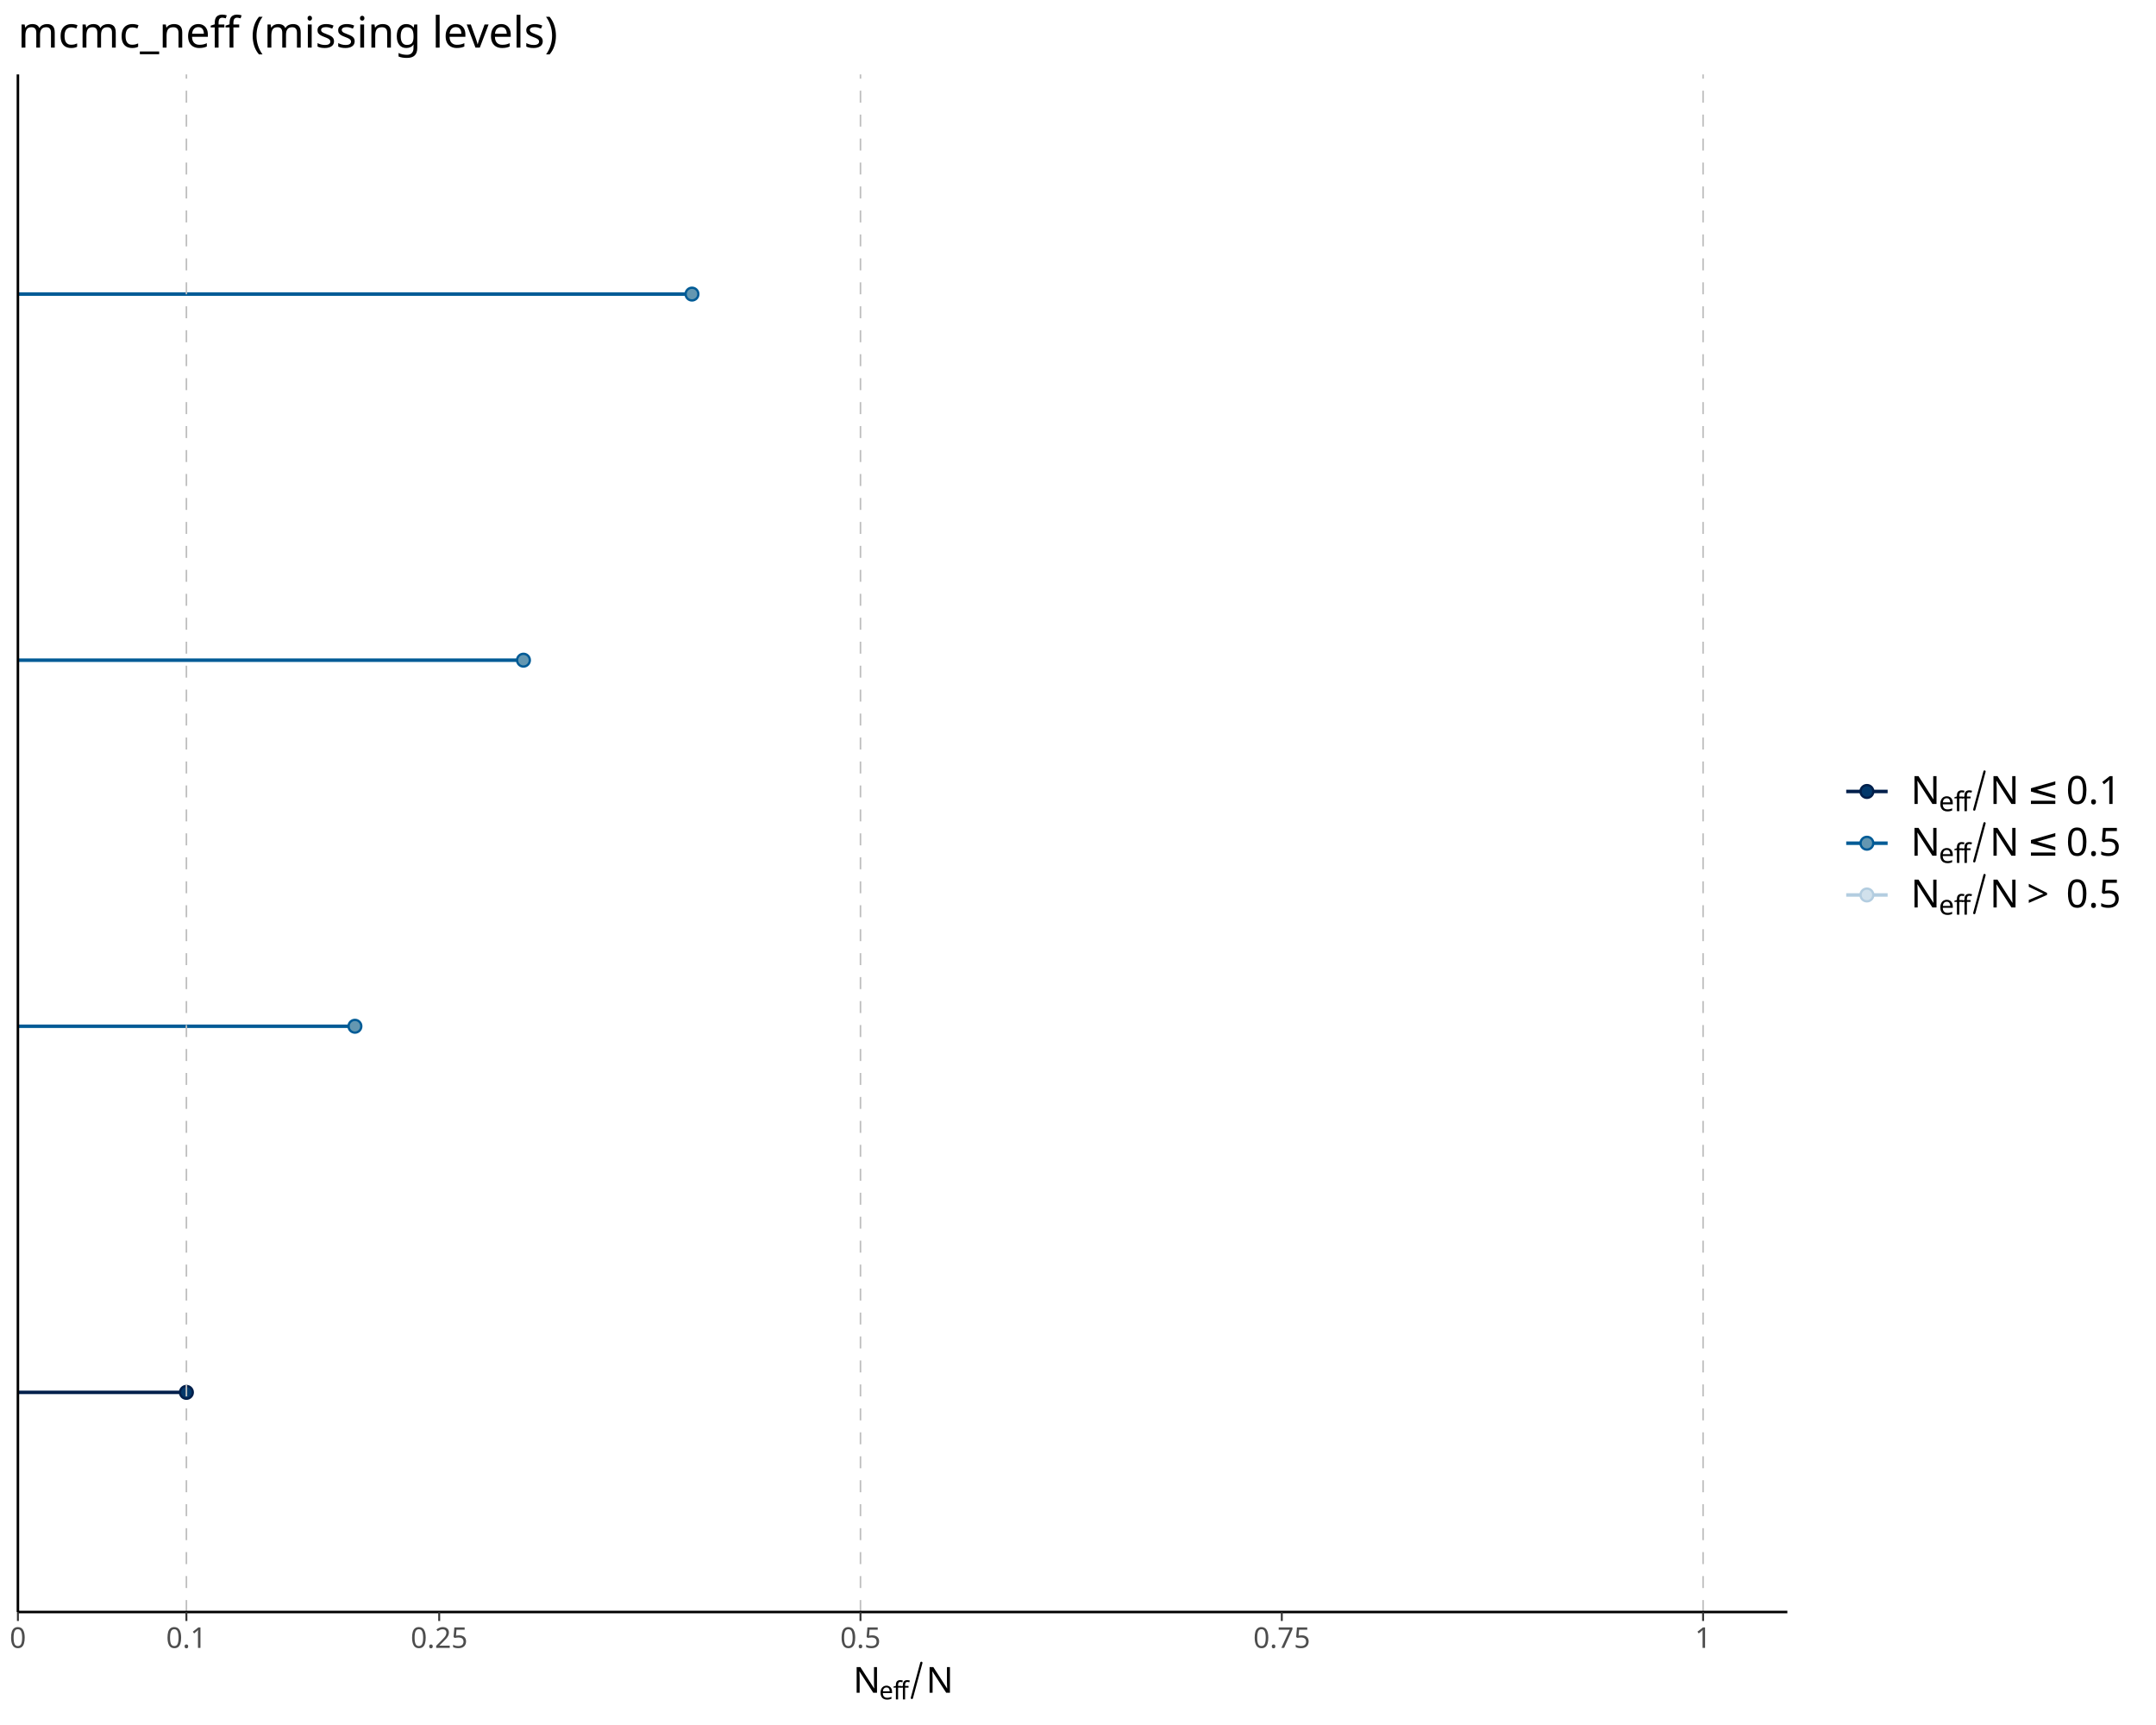
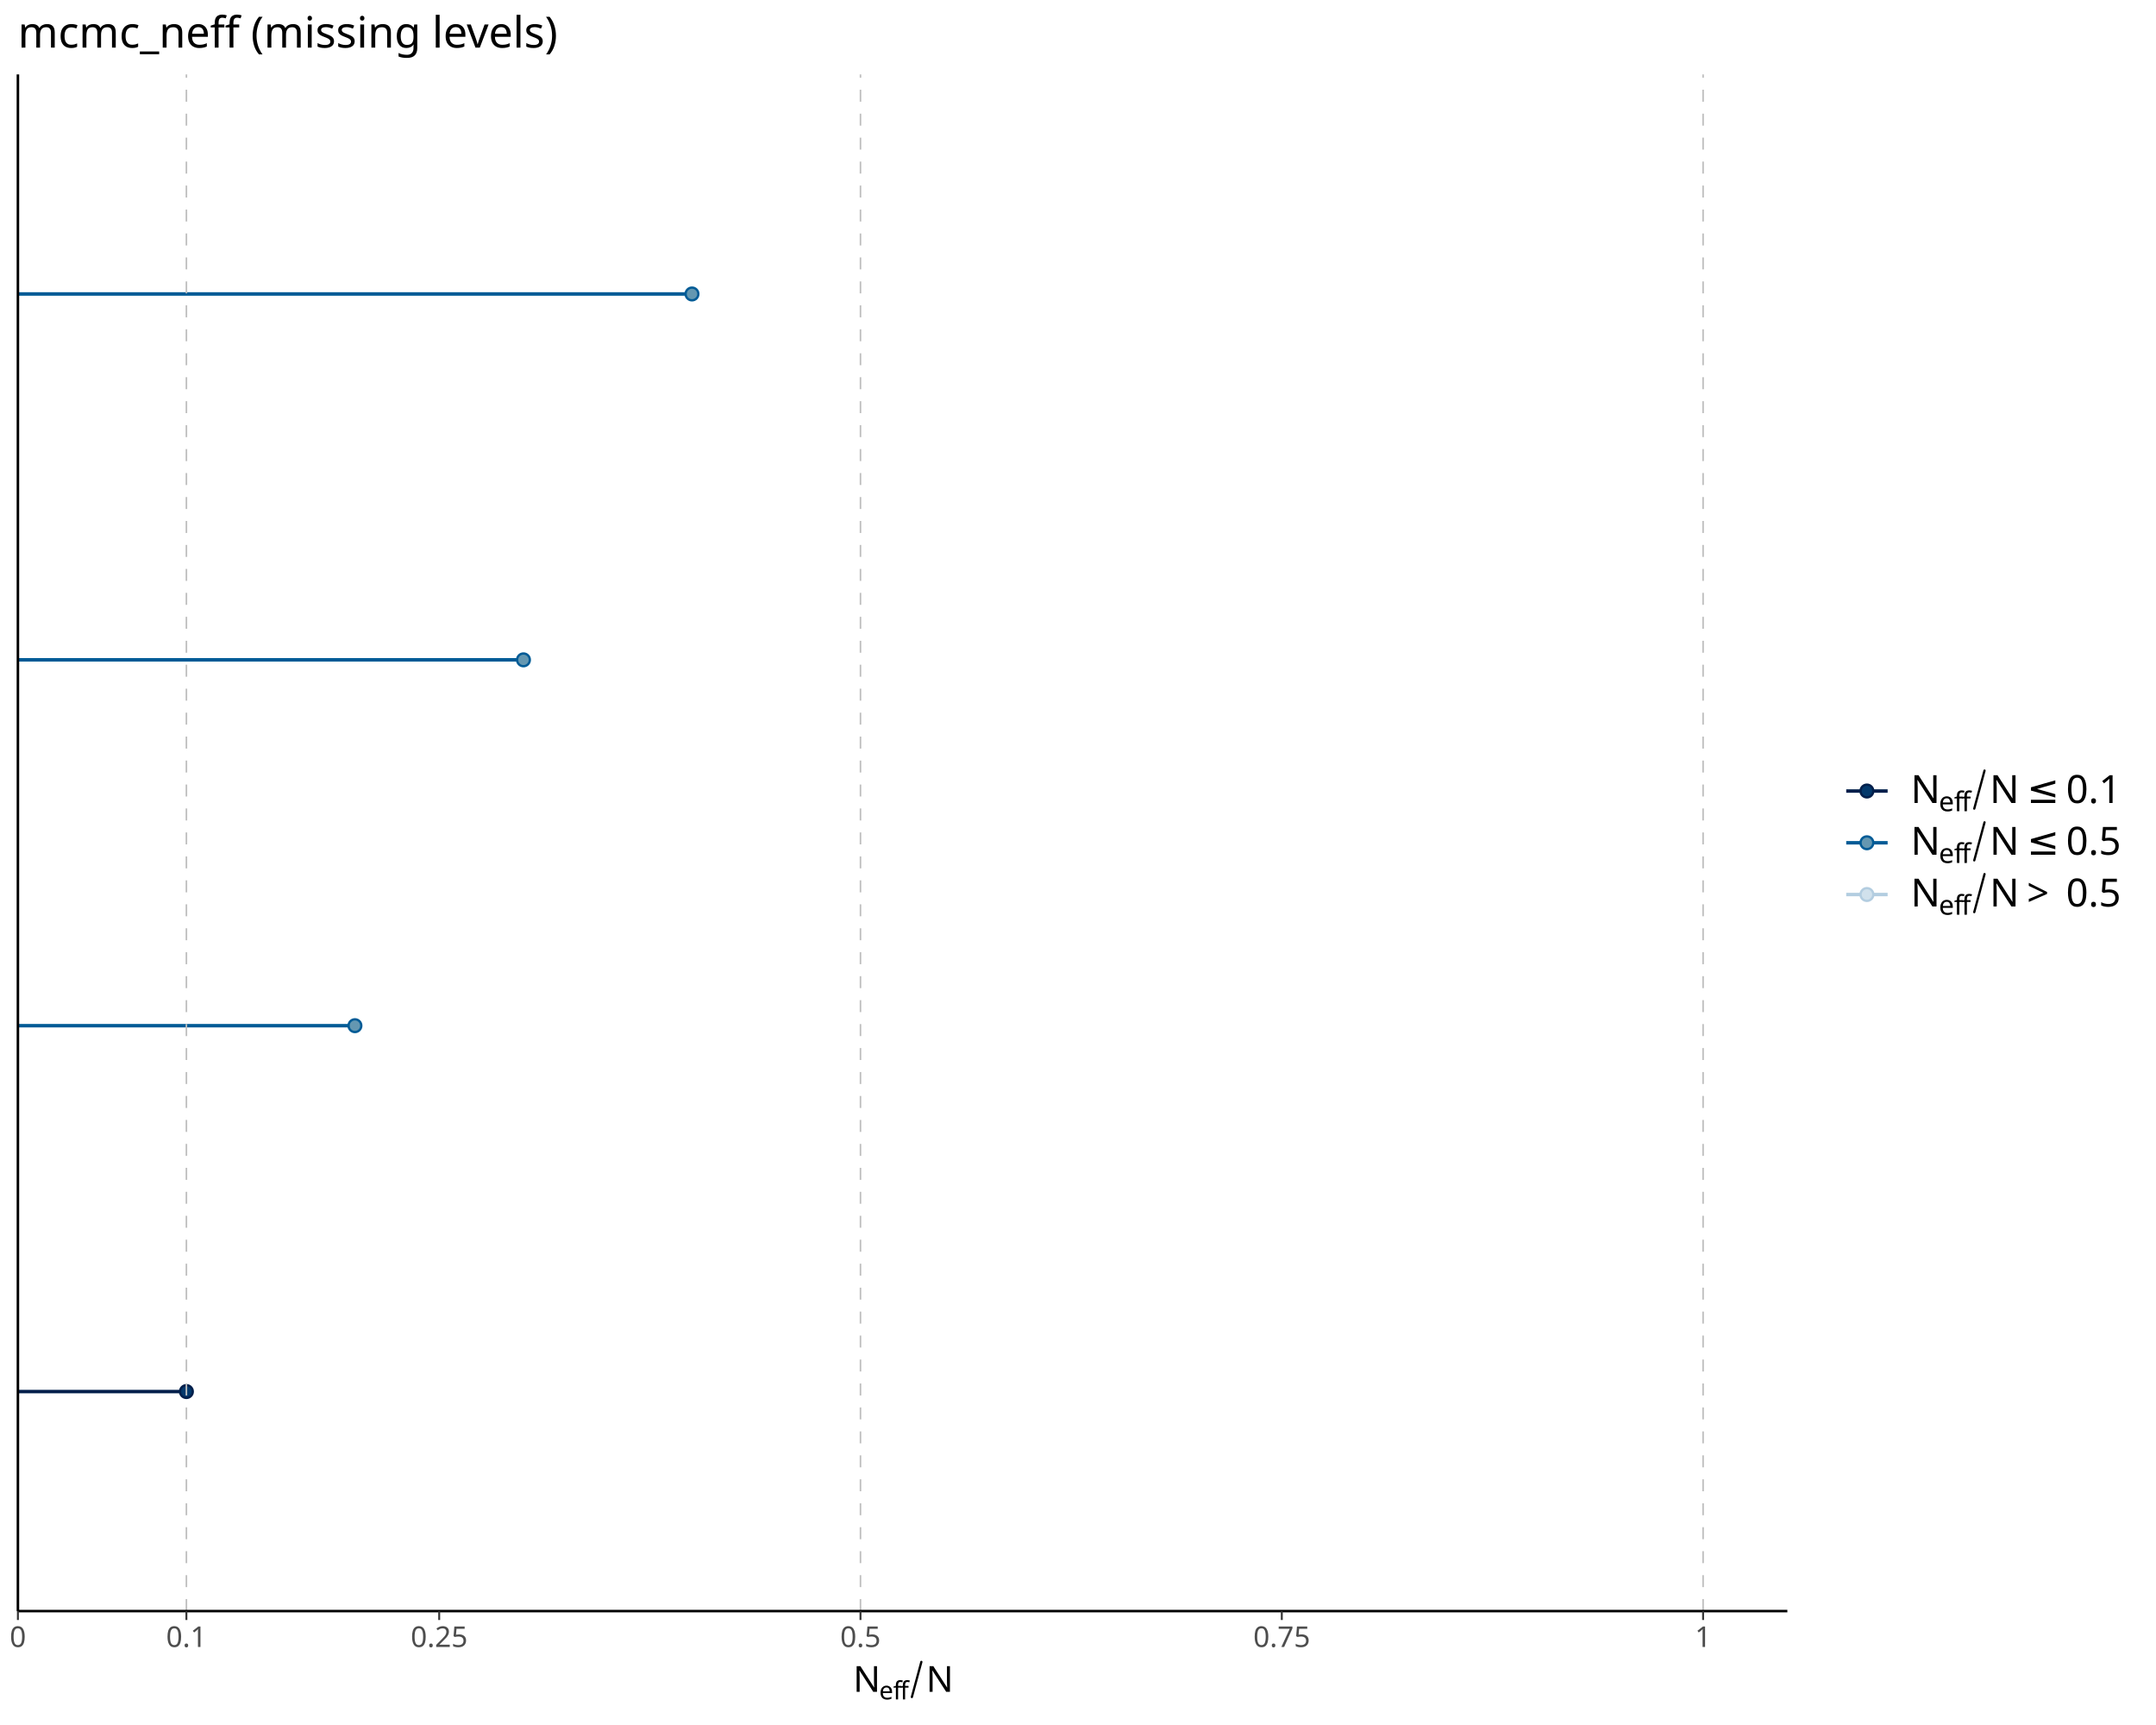
<svg xmlns="http://www.w3.org/2000/svg" class="svglite" data-engine-version="2.0" width="720.00pt" height="576.00pt" viewBox="0 0 720.00 576.00">
  <defs>
    <style type="text/css">
    .svglite line, .svglite polyline, .svglite polygon, .svglite path, .svglite rect, .svglite circle {
      fill: none;
      stroke: #000000;
      stroke-linecap: round;
      stroke-linejoin: round;
      stroke-miterlimit: 10.00;
    }
  </style>
  </defs>
  <rect width="100%" height="100%" style="stroke: none; fill: #FFFFFF;" />
  <defs>
    <clipPath id="cpMC4wMHw3MjAuMDB8MC4wMHw1NzYuMDA=">
      <rect x="0.00" y="0.00" width="720.00" height="576.00" />
    </clipPath>
  </defs>
  <g clip-path="url(#cpMC4wMHw3MjAuMDB8MC4wMHw1NzYuMDA=)">
</g>
  <defs>
-     <clipPath id="cpNS45OHw1OTYuODl8MjQuODV8NTM4LjI3">
-       <rect x="5.98" y="24.85" width="590.91" height="513.42" />
+     <clipPath id="cpNS45OHw1OTYuODl8MjQuODV8NTM3Ljk2">
+       <rect x="5.98" y="24.85" width="590.91" height="513.11" />
    </clipPath>
  </defs>
-   <g clip-path="url(#cpNS45OHw1OTYuODl8MjQuODV8NTM4LjI3)">
-     <line x1="62.25" y1="464.93" x2="5.98" y2="464.93" style="stroke-width: 1.16; stroke: #011F4B; stroke-linecap: butt;" />
-     <line x1="118.53" y1="342.68" x2="5.98" y2="342.68" style="stroke-width: 1.16; stroke: #005B96; stroke-linecap: butt;" />
-     <line x1="174.81" y1="220.44" x2="5.98" y2="220.44" style="stroke-width: 1.16; stroke: #005B96; stroke-linecap: butt;" />
-     <line x1="231.09" y1="98.20" x2="5.98" y2="98.20" style="stroke-width: 1.16; stroke: #005B96; stroke-linecap: butt;" />
-     <circle cx="62.25" cy="464.93" r="2.13" style="stroke-width: 0.77; stroke: #011F4B; fill: #03396C;" />
-     <circle cx="118.53" cy="342.68" r="2.13" style="stroke-width: 0.77; stroke: #005B96; fill: #6497B1;" />
-     <circle cx="174.81" cy="220.44" r="2.13" style="stroke-width: 0.77; stroke: #005B96; fill: #6497B1;" />
-     <circle cx="231.09" cy="98.20" r="2.13" style="stroke-width: 0.77; stroke: #005B96; fill: #6497B1;" />
-     <line x1="62.25" y1="538.27" x2="62.25" y2="24.85" style="stroke-width: 0.53; stroke: #BEBEBE; stroke-dasharray: 4.00,4.00; stroke-linecap: butt;" />
-     <line x1="287.36" y1="538.27" x2="287.36" y2="24.85" style="stroke-width: 0.53; stroke: #BEBEBE; stroke-dasharray: 4.00,4.00; stroke-linecap: butt;" />
-     <line x1="568.75" y1="538.27" x2="568.75" y2="24.85" style="stroke-width: 0.53; stroke: #BEBEBE; stroke-dasharray: 4.00,4.00; stroke-linecap: butt;" />
+   <g clip-path="url(#cpNS45OHw1OTYuODl8MjQuODV8NTM3Ljk2)">
+     <line x1="62.25" y1="464.66" x2="5.98" y2="464.66" style="stroke-width: 1.16; stroke: #011F4B; stroke-linecap: butt;" />
+     <line x1="118.53" y1="342.49" x2="5.98" y2="342.49" style="stroke-width: 1.16; stroke: #005B96; stroke-linecap: butt;" />
+     <line x1="174.81" y1="220.33" x2="5.98" y2="220.33" style="stroke-width: 1.16; stroke: #005B96; stroke-linecap: butt;" />
+     <line x1="231.09" y1="98.16" x2="5.98" y2="98.16" style="stroke-width: 1.16; stroke: #005B96; stroke-linecap: butt;" />
+     <circle cx="62.25" cy="464.66" r="2.13" style="stroke-width: 0.77; stroke: #011F4B; fill: #03396C;" />
+     <circle cx="118.53" cy="342.49" r="2.13" style="stroke-width: 0.77; stroke: #005B96; fill: #6497B1;" />
+     <circle cx="174.81" cy="220.33" r="2.13" style="stroke-width: 0.77; stroke: #005B96; fill: #6497B1;" />
+     <circle cx="231.09" cy="98.16" r="2.13" style="stroke-width: 0.77; stroke: #005B96; fill: #6497B1;" />
+     <line x1="62.25" y1="537.96" x2="62.25" y2="24.85" style="stroke-width: 0.53; stroke: #BEBEBE; stroke-dasharray: 4.00,4.00; stroke-linecap: butt;" />
+     <line x1="287.36" y1="537.96" x2="287.36" y2="24.85" style="stroke-width: 0.53; stroke: #BEBEBE; stroke-dasharray: 4.00,4.00; stroke-linecap: butt;" />
+     <line x1="568.75" y1="537.96" x2="568.75" y2="24.85" style="stroke-width: 0.53; stroke: #BEBEBE; stroke-dasharray: 4.00,4.00; stroke-linecap: butt;" />
  </g>
  <g clip-path="url(#cpMC4wMHw3MjAuMDB8MC4wMHw1NzYuMDA=)">
-     <polyline points="5.98,538.27 5.98,24.85 " style="stroke-width: 0.85; stroke-linecap: butt;" />
-     <polyline points="5.98,538.27 596.89,538.27 " style="stroke-width: 0.85; stroke-linecap: butt;" />
-     <polyline points="5.98,541.26 5.98,538.27 " style="stroke-width: 0.64; stroke: #333333; stroke-linecap: butt;" />
-     <polyline points="62.25,541.26 62.25,538.27 " style="stroke-width: 0.64; stroke: #333333; stroke-linecap: butt;" />
-     <polyline points="146.67,541.26 146.67,538.27 " style="stroke-width: 0.64; stroke: #333333; stroke-linecap: butt;" />
-     <polyline points="287.36,541.26 287.36,538.27 " style="stroke-width: 0.64; stroke: #333333; stroke-linecap: butt;" />
-     <polyline points="428.06,541.26 428.06,538.27 " style="stroke-width: 0.64; stroke: #333333; stroke-linecap: butt;" />
-     <polyline points="568.75,541.26 568.75,538.27 " style="stroke-width: 0.64; stroke: #333333; stroke-linecap: butt;" />
-     <text x="5.98" y="550.26" text-anchor="middle" style="font-size: 9.60px; fill: #4D4D4D; font-family: sans;" textLength="5.34px" lengthAdjust="spacingAndGlyphs">0</text>
-     <text x="62.25" y="550.26" text-anchor="middle" style="font-size: 9.60px; fill: #4D4D4D; font-family: sans;" textLength="13.35px" lengthAdjust="spacingAndGlyphs">0.1</text>
-     <text x="146.67" y="550.26" text-anchor="middle" style="font-size: 9.60px; fill: #4D4D4D; font-family: sans;" textLength="18.69px" lengthAdjust="spacingAndGlyphs">0.25</text>
-     <text x="287.36" y="550.26" text-anchor="middle" style="font-size: 9.60px; fill: #4D4D4D; font-family: sans;" textLength="13.35px" lengthAdjust="spacingAndGlyphs">0.5</text>
-     <text x="428.06" y="550.26" text-anchor="middle" style="font-size: 9.60px; fill: #4D4D4D; font-family: sans;" textLength="18.69px" lengthAdjust="spacingAndGlyphs">0.75</text>
-     <text x="568.75" y="550.26" text-anchor="middle" style="font-size: 9.60px; fill: #4D4D4D; font-family: sans;" textLength="5.34px" lengthAdjust="spacingAndGlyphs">1</text>
-     <text x="284.92" y="565.23" style="font-size: 12.00px; font-family: sans;" textLength="8.67px" lengthAdjust="spacingAndGlyphs">N</text>
+     <polyline points="5.98,537.96 5.98,24.85 " style="stroke-width: 0.85; stroke-linecap: butt;" />
+     <polyline points="5.98,537.96 596.89,537.96 " style="stroke-width: 0.85; stroke-linecap: butt;" />
+     <polyline points="5.98,540.95 5.98,537.96 " style="stroke-width: 0.64; stroke: #333333; stroke-linecap: butt;" />
+     <polyline points="62.25,540.95 62.25,537.96 " style="stroke-width: 0.64; stroke: #333333; stroke-linecap: butt;" />
+     <polyline points="146.67,540.95 146.67,537.96 " style="stroke-width: 0.64; stroke: #333333; stroke-linecap: butt;" />
+     <polyline points="287.36,540.95 287.36,537.96 " style="stroke-width: 0.64; stroke: #333333; stroke-linecap: butt;" />
+     <polyline points="428.06,540.95 428.06,537.96 " style="stroke-width: 0.64; stroke: #333333; stroke-linecap: butt;" />
+     <polyline points="568.75,540.95 568.75,537.96 " style="stroke-width: 0.64; stroke: #333333; stroke-linecap: butt;" />
+     <text x="5.98" y="549.95" text-anchor="middle" style="font-size: 9.60px; fill: #4D4D4D; font-family: sans;" textLength="5.34px" lengthAdjust="spacingAndGlyphs">0</text>
+     <text x="62.25" y="549.95" text-anchor="middle" style="font-size: 9.60px; fill: #4D4D4D; font-family: sans;" textLength="13.35px" lengthAdjust="spacingAndGlyphs">0.1</text>
+     <text x="146.67" y="549.95" text-anchor="middle" style="font-size: 9.60px; fill: #4D4D4D; font-family: sans;" textLength="18.69px" lengthAdjust="spacingAndGlyphs">0.25</text>
+     <text x="287.36" y="549.95" text-anchor="middle" style="font-size: 9.60px; fill: #4D4D4D; font-family: sans;" textLength="13.35px" lengthAdjust="spacingAndGlyphs">0.5</text>
+     <text x="428.06" y="549.95" text-anchor="middle" style="font-size: 9.60px; fill: #4D4D4D; font-family: sans;" textLength="18.69px" lengthAdjust="spacingAndGlyphs">0.75</text>
+     <text x="568.75" y="549.95" text-anchor="middle" style="font-size: 9.60px; fill: #4D4D4D; font-family: sans;" textLength="5.34px" lengthAdjust="spacingAndGlyphs">1</text>
+     <text x="284.92" y="564.92" style="font-size: 12.00px; font-family: sans;" textLength="8.67px" lengthAdjust="spacingAndGlyphs">N</text>
    <text x="293.59" y="567.45" style="font-size: 8.40px; font-family: sans;" textLength="4.67px" lengthAdjust="spacingAndGlyphs">e</text>
    <text x="298.26" y="567.45" style="font-size: 8.40px; font-family: sans;" textLength="2.33px" lengthAdjust="spacingAndGlyphs">f</text>
    <text x="300.60" y="567.45" style="font-size: 8.40px; font-family: sans;" textLength="2.33px" lengthAdjust="spacingAndGlyphs">f</text>
-     <polyline points="304.52,566.96 307.69,555.24 " style="stroke-width: 0.75;" />
-     <text x="309.28" y="565.23" style="font-size: 12.00px; font-family: sans;" textLength="8.67px" lengthAdjust="spacingAndGlyphs">N</text>
-     <line x1="616.55" y1="264.28" x2="630.38" y2="264.28" style="stroke-width: 1.16; stroke: #011F4B; stroke-linecap: butt;" />
-     <circle cx="623.46" cy="264.28" r="2.13" style="stroke-width: 0.77; stroke: #011F4B; fill: #03396C;" />
-     <line x1="616.55" y1="281.56" x2="630.38" y2="281.56" style="stroke-width: 1.16; stroke: #005B96; stroke-linecap: butt;" />
-     <circle cx="623.46" cy="281.56" r="2.13" style="stroke-width: 0.77; stroke: #005B96; fill: #6497B1;" />
-     <line x1="616.55" y1="298.84" x2="630.38" y2="298.84" style="stroke-width: 1.16; stroke: #B3CDE0; stroke-linecap: butt;" />
-     <circle cx="623.46" cy="298.84" r="2.13" style="stroke-width: 0.77; stroke: #B3CDE0; fill: #D1E1EC;" />
-     <text x="638.08" y="268.45" style="font-size: 13.00px; font-family: sans;" textLength="9.39px" lengthAdjust="spacingAndGlyphs">N</text>
-     <text x="647.47" y="270.85" style="font-size: 9.10px; font-family: sans;" textLength="5.06px" lengthAdjust="spacingAndGlyphs">e</text>
-     <text x="652.53" y="270.85" style="font-size: 9.10px; font-family: sans;" textLength="2.53px" lengthAdjust="spacingAndGlyphs">f</text>
-     <text x="655.06" y="270.85" style="font-size: 9.10px; font-family: sans;" textLength="2.53px" lengthAdjust="spacingAndGlyphs">f</text>
-     <polyline points="659.31,270.33 662.74,257.62 " style="stroke-width: 0.75;" />
-     <text x="664.46" y="268.45" style="font-size: 13.00px; font-family: sans;" textLength="9.39px" lengthAdjust="spacingAndGlyphs">N</text>
-     <text x="676.86" y="268.45" style="font-size: 13.00px; font-family: sans;" textLength="10.10px" lengthAdjust="spacingAndGlyphs">≤</text>
-     <text x="689.97" y="268.45" style="font-size: 13.00px; font-family: sans;" textLength="18.07px" lengthAdjust="spacingAndGlyphs">0.1</text>
-     <text x="638.08" y="285.73" style="font-size: 13.00px; font-family: sans;" textLength="9.39px" lengthAdjust="spacingAndGlyphs">N</text>
-     <text x="647.47" y="288.13" style="font-size: 9.10px; font-family: sans;" textLength="5.06px" lengthAdjust="spacingAndGlyphs">e</text>
-     <text x="652.53" y="288.13" style="font-size: 9.10px; font-family: sans;" textLength="2.53px" lengthAdjust="spacingAndGlyphs">f</text>
-     <text x="655.06" y="288.13" style="font-size: 9.10px; font-family: sans;" textLength="2.53px" lengthAdjust="spacingAndGlyphs">f</text>
-     <polyline points="659.31,287.61 662.74,274.90 " style="stroke-width: 0.75;" />
-     <text x="664.46" y="285.73" style="font-size: 13.00px; font-family: sans;" textLength="9.39px" lengthAdjust="spacingAndGlyphs">N</text>
-     <text x="676.86" y="285.73" style="font-size: 13.00px; font-family: sans;" textLength="10.10px" lengthAdjust="spacingAndGlyphs">≤</text>
-     <text x="689.97" y="285.73" style="font-size: 13.00px; font-family: sans;" textLength="18.07px" lengthAdjust="spacingAndGlyphs">0.5</text>
-     <text x="638.08" y="303.01" style="font-size: 13.00px; font-family: sans;" textLength="9.39px" lengthAdjust="spacingAndGlyphs">N</text>
-     <text x="647.47" y="305.41" style="font-size: 9.10px; font-family: sans;" textLength="5.06px" lengthAdjust="spacingAndGlyphs">e</text>
-     <text x="652.53" y="305.41" style="font-size: 9.10px; font-family: sans;" textLength="2.53px" lengthAdjust="spacingAndGlyphs">f</text>
-     <text x="655.06" y="305.41" style="font-size: 9.10px; font-family: sans;" textLength="2.53px" lengthAdjust="spacingAndGlyphs">f</text>
-     <polyline points="659.31,304.89 662.74,292.18 " style="stroke-width: 0.75;" />
-     <text x="664.46" y="303.01" style="font-size: 13.00px; font-family: sans;" textLength="9.39px" lengthAdjust="spacingAndGlyphs">N</text>
-     <text x="676.86" y="303.01" style="font-size: 13.00px; font-family: sans;" textLength="10.09px" lengthAdjust="spacingAndGlyphs">&gt;</text>
-     <text x="689.96" y="303.01" style="font-size: 13.00px; font-family: sans;" textLength="18.07px" lengthAdjust="spacingAndGlyphs">0.5</text>
+     <polyline points="304.52,566.66 307.69,554.93 " style="stroke-width: 0.75;" />
+     <text x="309.28" y="564.92" style="font-size: 12.00px; font-family: sans;" textLength="8.67px" lengthAdjust="spacingAndGlyphs">N</text>
+     <line x1="616.55" y1="264.13" x2="630.38" y2="264.13" style="stroke-width: 1.16; stroke: #011F4B; stroke-linecap: butt;" />
+     <circle cx="623.46" cy="264.13" r="2.13" style="stroke-width: 0.77; stroke: #011F4B; fill: #03396C;" />
+     <line x1="616.55" y1="281.41" x2="630.38" y2="281.41" style="stroke-width: 1.16; stroke: #005B96; stroke-linecap: butt;" />
+     <circle cx="623.46" cy="281.41" r="2.13" style="stroke-width: 0.77; stroke: #005B96; fill: #6497B1;" />
+     <line x1="616.55" y1="298.69" x2="630.38" y2="298.69" style="stroke-width: 1.16; stroke: #B3CDE0; stroke-linecap: butt;" />
+     <circle cx="623.46" cy="298.69" r="2.13" style="stroke-width: 0.77; stroke: #B3CDE0; fill: #D1E1EC;" />
+     <text x="638.08" y="268.13" style="font-size: 13.00px; font-family: sans;" textLength="9.39px" lengthAdjust="spacingAndGlyphs">N</text>
+     <text x="647.47" y="270.87" style="font-size: 9.10px; font-family: sans;" textLength="5.06px" lengthAdjust="spacingAndGlyphs">e</text>
+     <text x="652.53" y="270.87" style="font-size: 9.10px; font-family: sans;" textLength="2.53px" lengthAdjust="spacingAndGlyphs">f</text>
+     <text x="655.06" y="270.87" style="font-size: 9.10px; font-family: sans;" textLength="2.53px" lengthAdjust="spacingAndGlyphs">f</text>
+     <polyline points="659.31,270.01 662.74,257.31 " style="stroke-width: 0.75;" />
+     <text x="664.46" y="268.13" style="font-size: 13.00px; font-family: sans;" textLength="9.39px" lengthAdjust="spacingAndGlyphs">N</text>
+     <text x="676.86" y="268.13" style="font-size: 13.00px; font-family: sans;" textLength="10.10px" lengthAdjust="spacingAndGlyphs">≤</text>
+     <text x="689.97" y="268.13" style="font-size: 13.00px; font-family: sans;" textLength="18.07px" lengthAdjust="spacingAndGlyphs">0.1</text>
+     <text x="638.08" y="285.41" style="font-size: 13.00px; font-family: sans;" textLength="9.39px" lengthAdjust="spacingAndGlyphs">N</text>
+     <text x="647.47" y="288.15" style="font-size: 9.10px; font-family: sans;" textLength="5.06px" lengthAdjust="spacingAndGlyphs">e</text>
+     <text x="652.53" y="288.15" style="font-size: 9.10px; font-family: sans;" textLength="2.53px" lengthAdjust="spacingAndGlyphs">f</text>
+     <text x="655.06" y="288.15" style="font-size: 9.10px; font-family: sans;" textLength="2.53px" lengthAdjust="spacingAndGlyphs">f</text>
+     <polyline points="659.31,287.29 662.74,274.59 " style="stroke-width: 0.75;" />
+     <text x="664.46" y="285.41" style="font-size: 13.00px; font-family: sans;" textLength="9.39px" lengthAdjust="spacingAndGlyphs">N</text>
+     <text x="676.86" y="285.41" style="font-size: 13.00px; font-family: sans;" textLength="10.10px" lengthAdjust="spacingAndGlyphs">≤</text>
+     <text x="689.97" y="285.41" style="font-size: 13.00px; font-family: sans;" textLength="18.07px" lengthAdjust="spacingAndGlyphs">0.5</text>
+     <text x="638.08" y="302.69" style="font-size: 13.00px; font-family: sans;" textLength="9.39px" lengthAdjust="spacingAndGlyphs">N</text>
+     <text x="647.47" y="305.43" style="font-size: 9.10px; font-family: sans;" textLength="5.06px" lengthAdjust="spacingAndGlyphs">e</text>
+     <text x="652.53" y="305.43" style="font-size: 9.10px; font-family: sans;" textLength="2.53px" lengthAdjust="spacingAndGlyphs">f</text>
+     <text x="655.06" y="305.43" style="font-size: 9.10px; font-family: sans;" textLength="2.53px" lengthAdjust="spacingAndGlyphs">f</text>
+     <polyline points="659.31,304.57 662.74,291.87 " style="stroke-width: 0.75;" />
+     <text x="664.46" y="302.69" style="font-size: 13.00px; font-family: sans;" textLength="9.39px" lengthAdjust="spacingAndGlyphs">N</text>
+     <text x="676.86" y="302.69" style="font-size: 13.00px; font-family: sans;" textLength="10.09px" lengthAdjust="spacingAndGlyphs">&gt;</text>
+     <text x="689.96" y="302.69" style="font-size: 13.00px; font-family: sans;" textLength="18.07px" lengthAdjust="spacingAndGlyphs">0.5</text>
    <text x="5.98" y="15.89" style="font-size: 14.40px; font-family: sans;" textLength="173.68px" lengthAdjust="spacingAndGlyphs">mcmc_neff (missing levels)</text>
  </g>
</svg>
